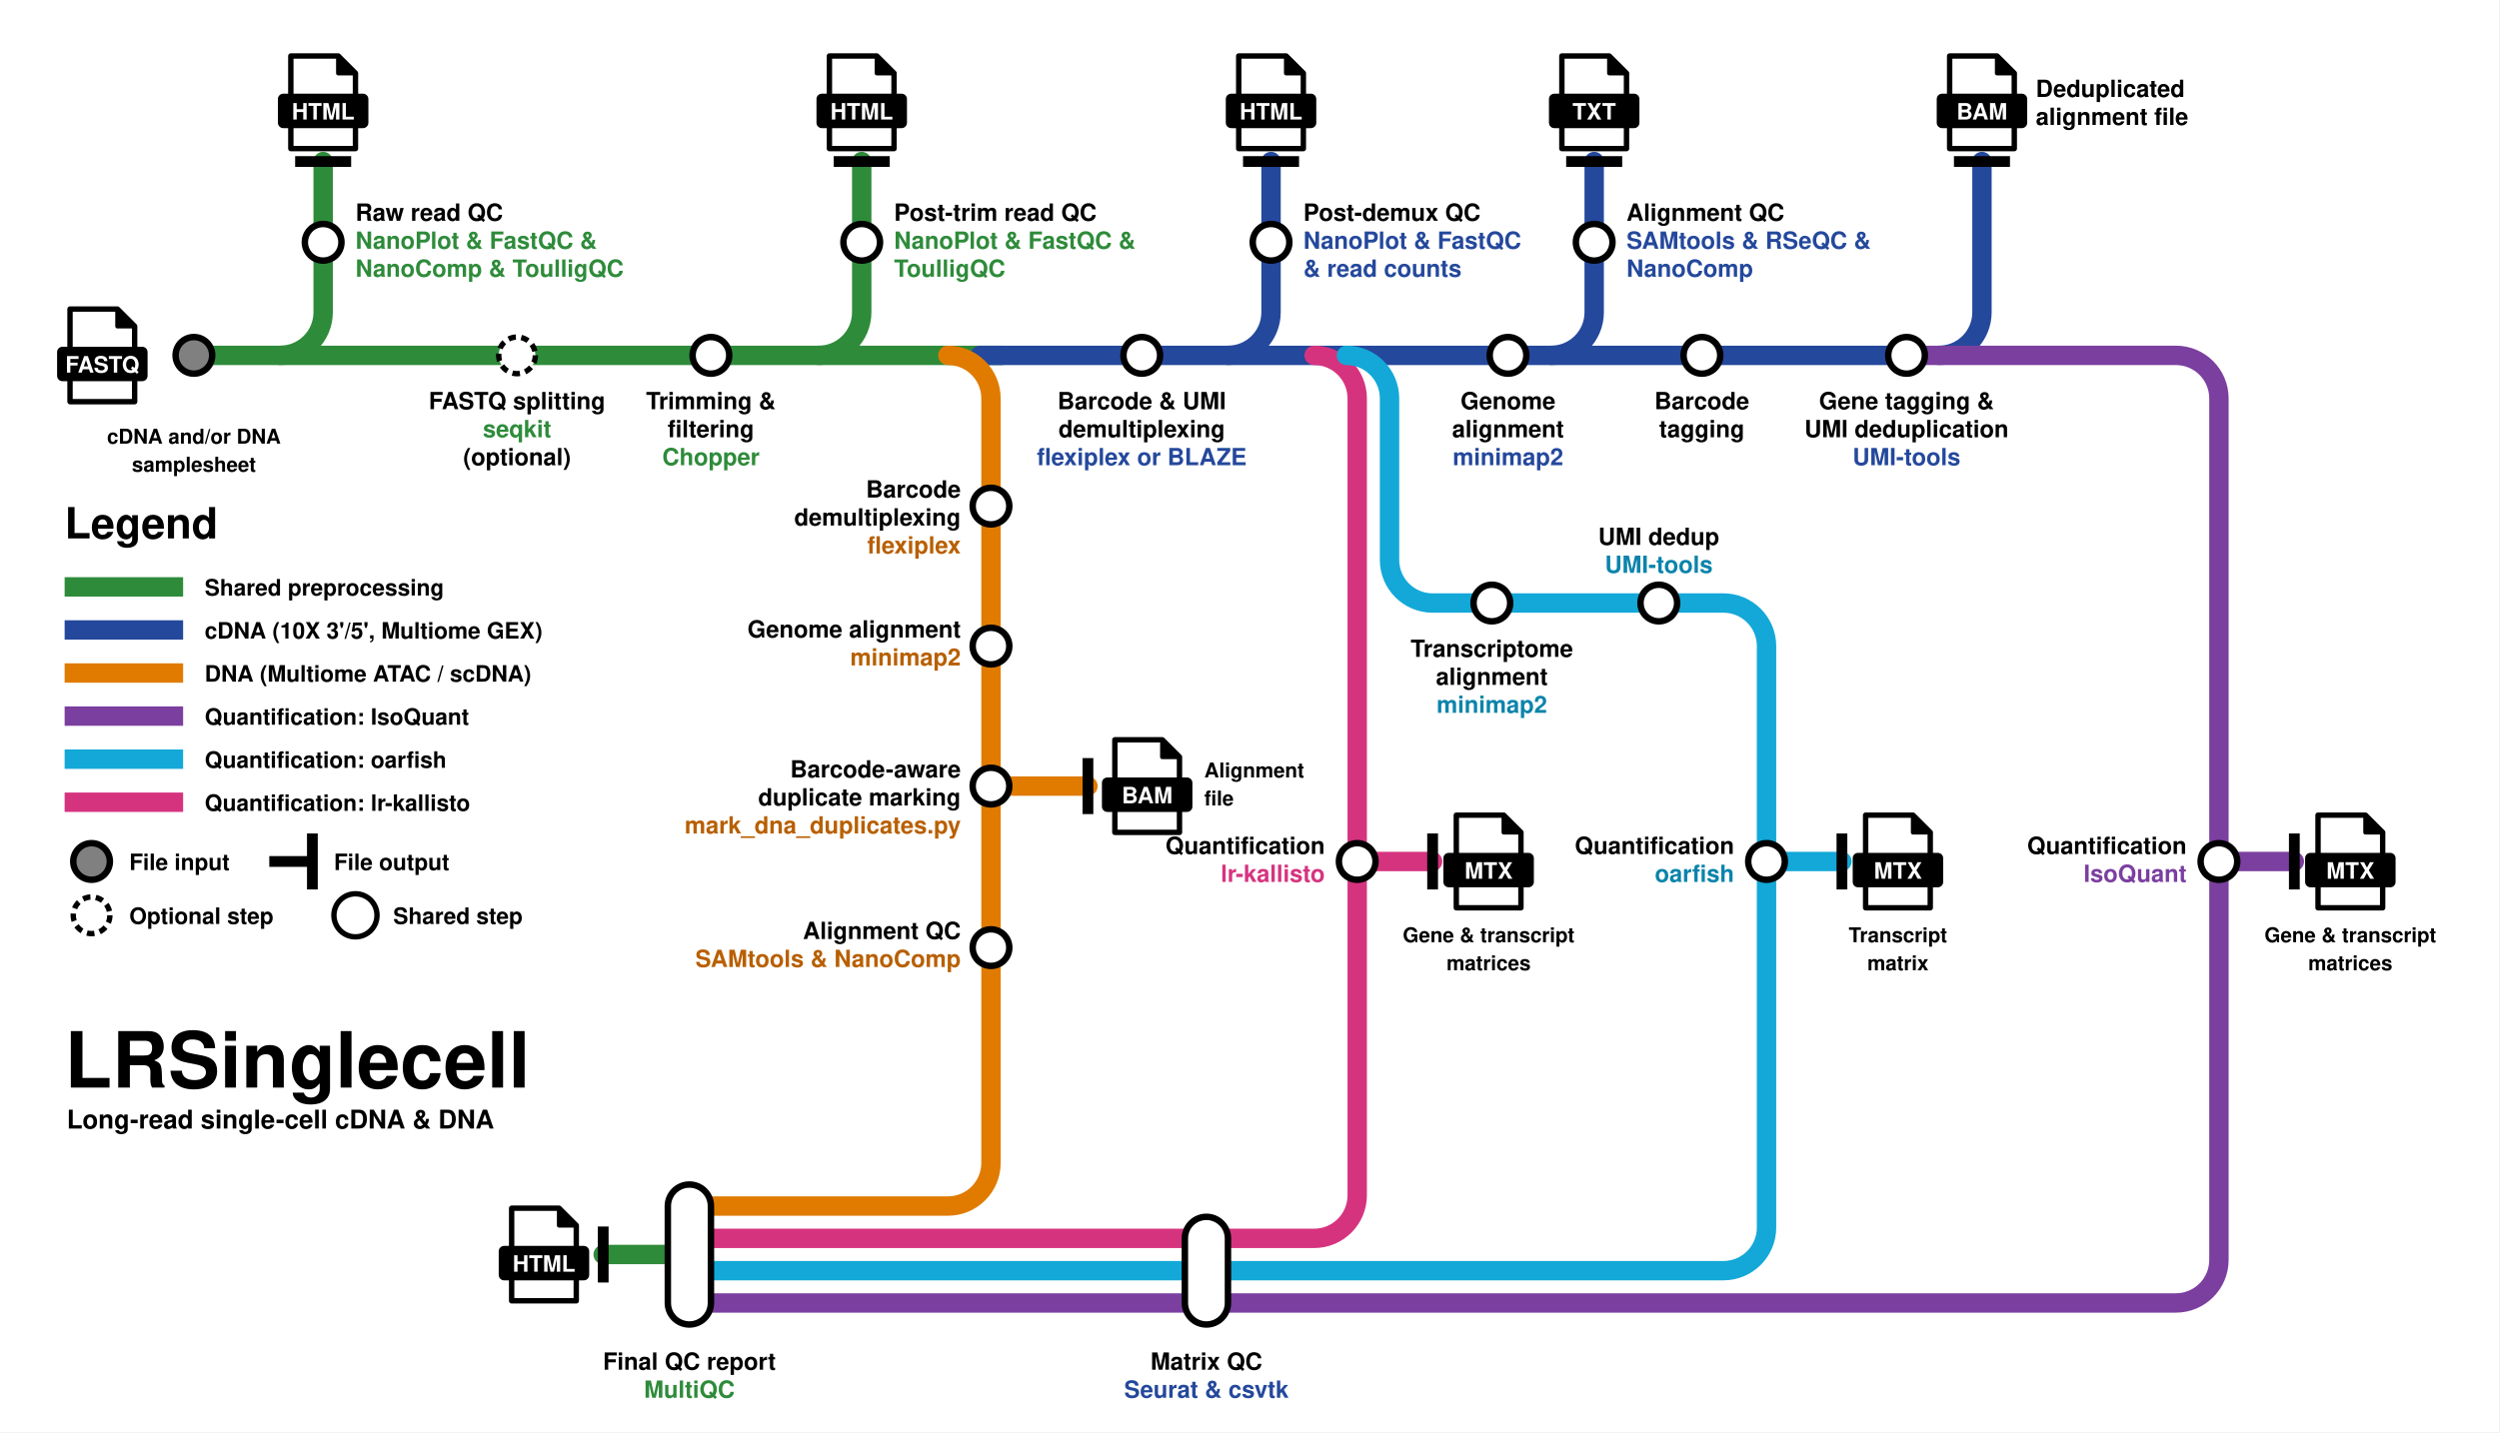
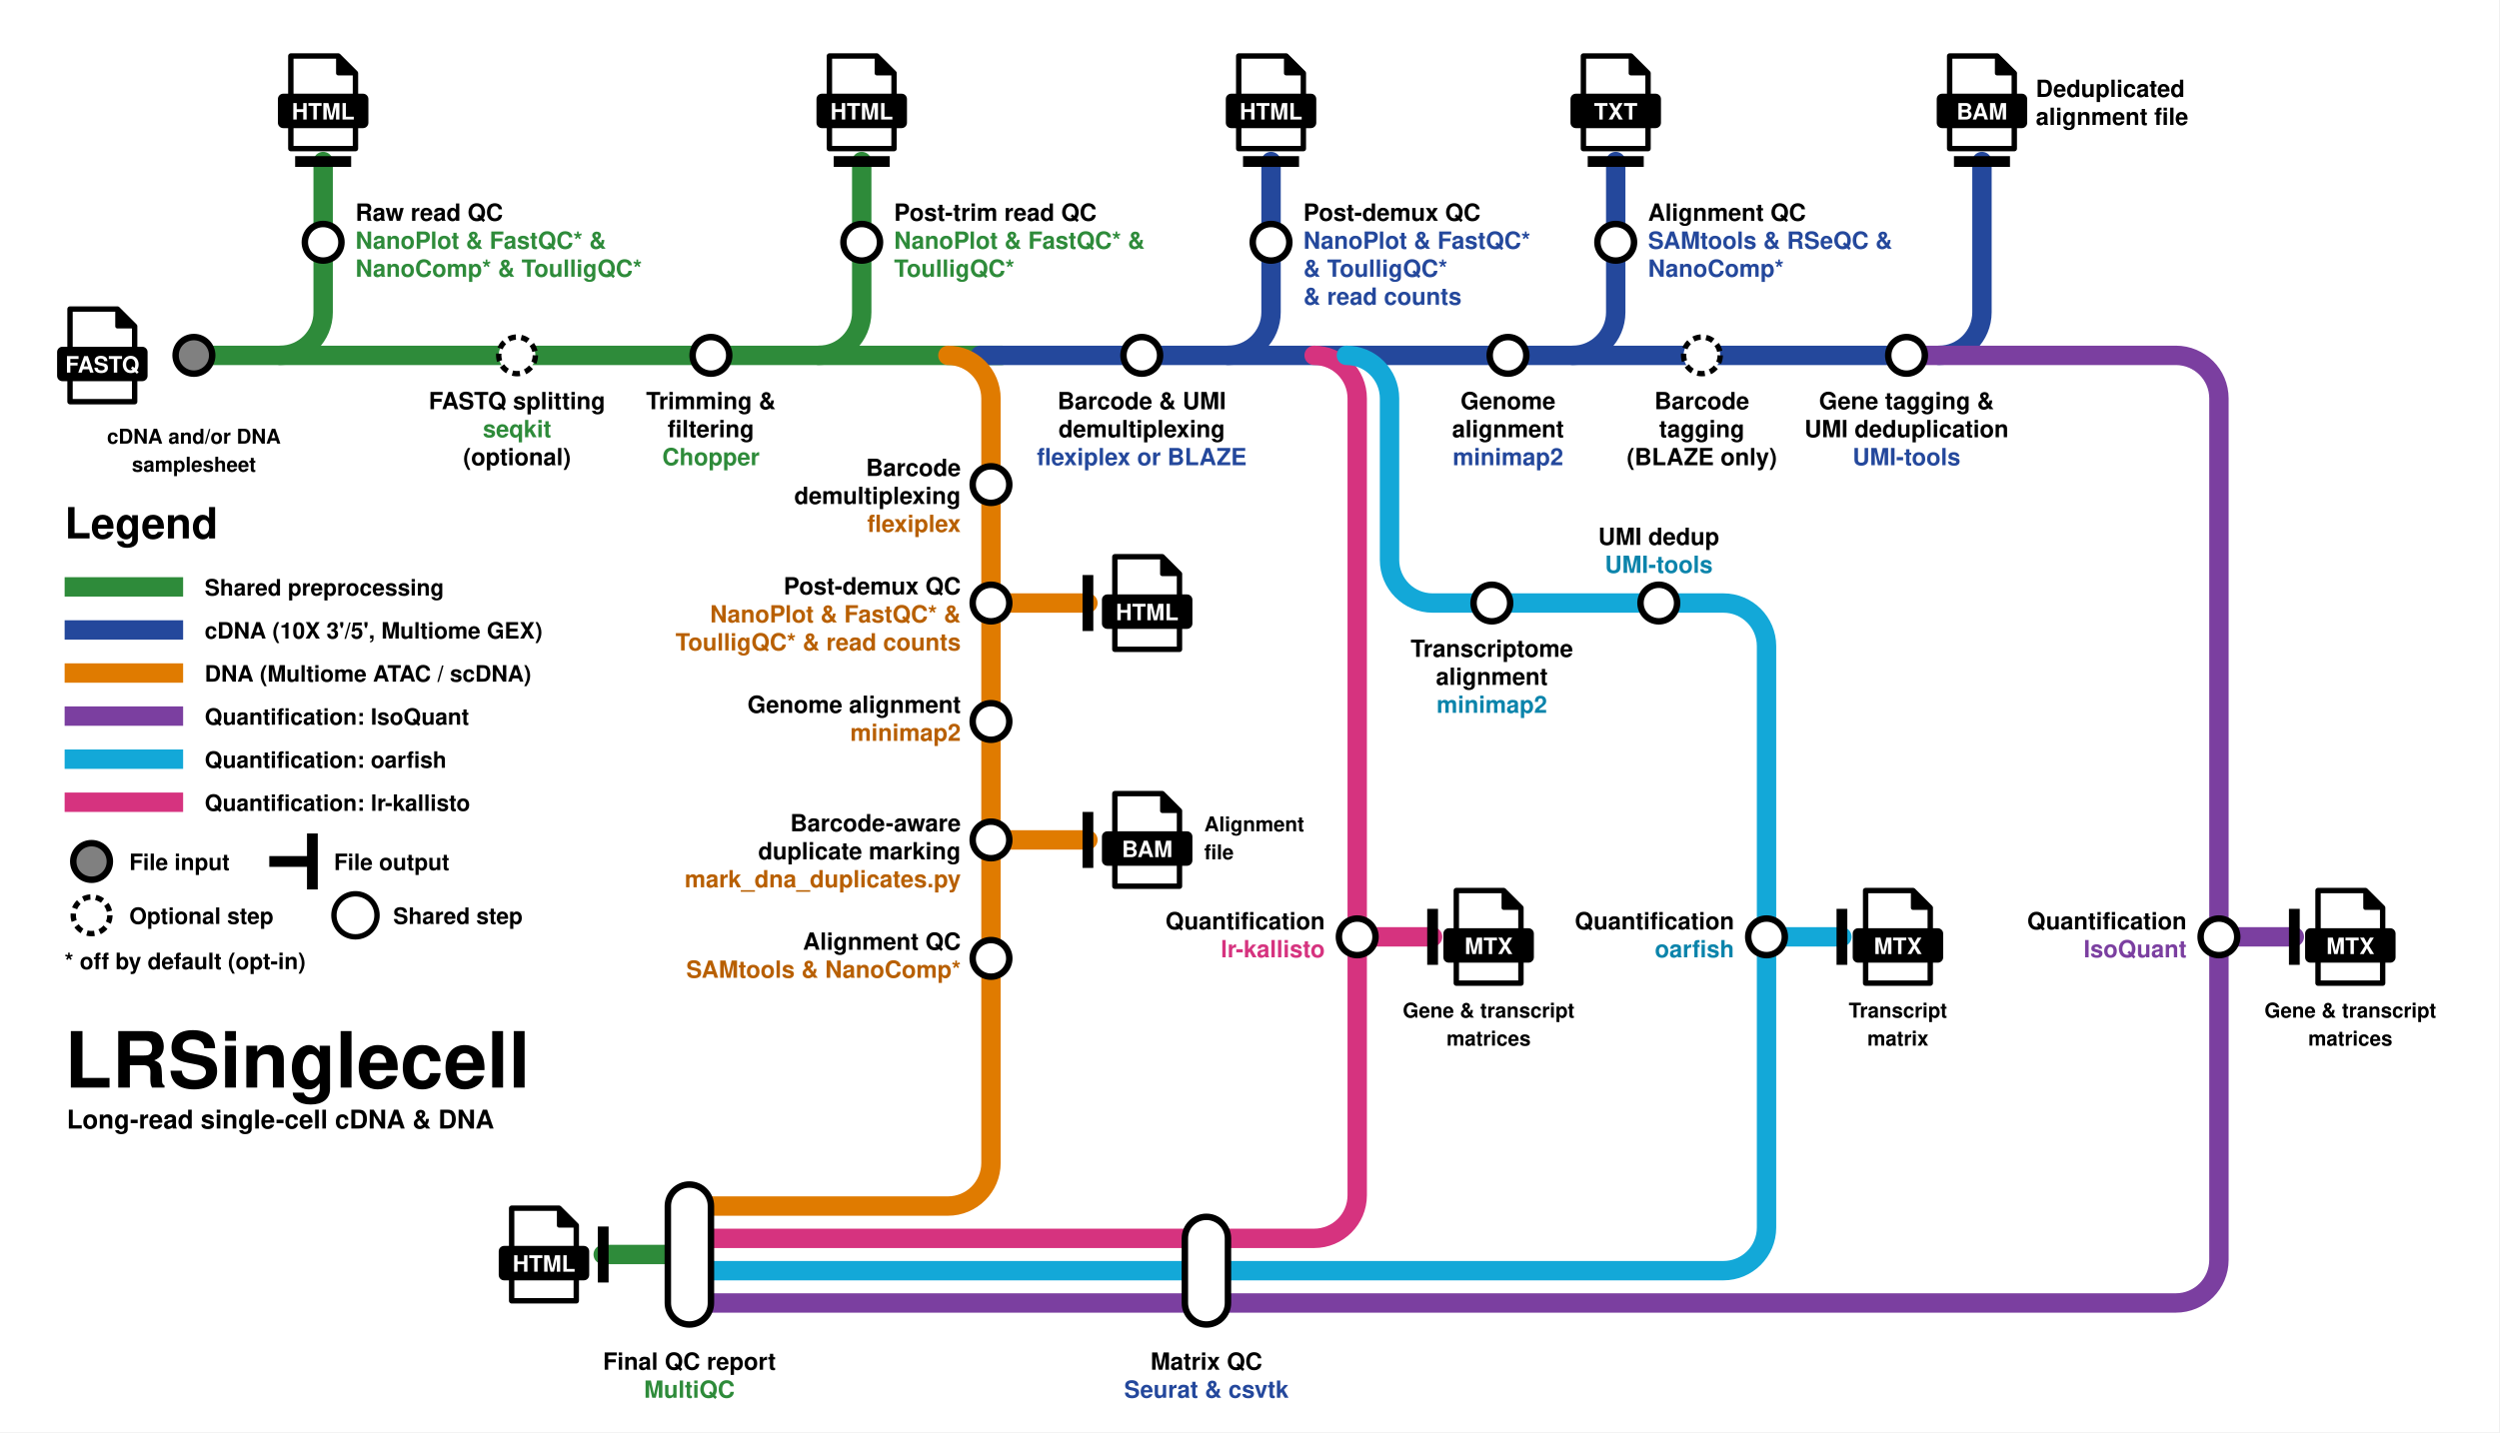
<svg xmlns="http://www.w3.org/2000/svg" width="2320" height="1330" viewBox="0 0 2320 1330">
  <rect width="2320" height="1330" fill="#fff" />
  <path d="M 180 330 L 930 330" fill="none" stroke="#2e8b3a" stroke-width="18" stroke-linecap="round" stroke-linejoin="round" />
  <path d="M 260 330 A 40 40 0 0 0 300 290 L 300 150" fill="none" stroke="#2e8b3a" stroke-width="18" stroke-linecap="round" stroke-linejoin="round" />
  <path d="M 760 330 A 40 40 0 0 0 800 290 L 800 150" fill="none" stroke="#2e8b3a" stroke-width="18" stroke-linecap="round" stroke-linejoin="round" />
  <path d="M 910 330 L 1770 330" fill="none" stroke="#24489c" stroke-width="18" stroke-linecap="round" stroke-linejoin="round" />
  <path d="M 1140 330 A 40 40 0 0 0 1180 290 L 1180 150" fill="none" stroke="#24489c" stroke-width="18" stroke-linecap="round" stroke-linejoin="round" />
-   <path d="M 1440 330 A 40 40 0 0 0 1480 290 L 1480 150" fill="none" stroke="#24489c" stroke-width="18" stroke-linecap="round" stroke-linejoin="round" />
+   <path d="M 1460 330 A 40 40 0 0 0 1500 290 L 1500 150" fill="none" stroke="#24489c" stroke-width="18" stroke-linecap="round" stroke-linejoin="round" />
  <path d="M 1800 330 A 40 40 0 0 0 1840 290 L 1840 150" fill="none" stroke="#24489c" stroke-width="18" stroke-linecap="round" stroke-linejoin="round" />
  <path d="M 880 330 A 40 40 0 0 1 920 370 L 920 1080 A 40 40 0 0 1 880 1120 L 640 1120" fill="none" stroke="#e07b00" stroke-width="18" stroke-linecap="round" stroke-linejoin="round" />
-   <path d="M 920 730 L 1010 730" fill="none" stroke="#e07b00" stroke-width="18" stroke-linecap="round" stroke-linejoin="round" />
+   <path d="M 920 560 L 1010 560" fill="none" stroke="#e07b00" stroke-width="18" stroke-linecap="round" stroke-linejoin="round" />
+   <path d="M 920 780 L 1010 780" fill="none" stroke="#e07b00" stroke-width="18" stroke-linecap="round" stroke-linejoin="round" />
  <path d="M 1220 330 A 40 40 0 0 1 1260 370 L 1260 1110 A 40 40 0 0 1 1220 1150 L 640 1150" fill="none" stroke="#d6337f" stroke-width="18" stroke-linecap="round" stroke-linejoin="round" />
-   <path d="M 1260 800 L 1330 800" fill="none" stroke="#d6337f" stroke-width="18" stroke-linecap="round" stroke-linejoin="round" />
+   <path d="M 1260 870 L 1330 870" fill="none" stroke="#d6337f" stroke-width="18" stroke-linecap="round" stroke-linejoin="round" />
  <path d="M 1250 330 A 40 40 0 0 1 1290 370 L 1290 520 A 40 40 0 0 0 1330 560 L 1600 560 A 40 40 0 0 1 1640 600 L 1640 1140 A 40 40 0 0 1 1600 1180 L 640 1180" fill="none" stroke="#13a8d8" stroke-width="18" stroke-linecap="round" stroke-linejoin="round" />
-   <path d="M 1640 800 L 1710 800" fill="none" stroke="#13a8d8" stroke-width="18" stroke-linecap="round" stroke-linejoin="round" />
+   <path d="M 1640 870 L 1710 870" fill="none" stroke="#13a8d8" stroke-width="18" stroke-linecap="round" stroke-linejoin="round" />
  <path d="M 1770 330 L 2020 330 A 40 40 0 0 1 2060 370 L 2060 1170 A 40 40 0 0 1 2020 1210 L 640 1210" fill="none" stroke="#7b3fa0" stroke-width="18" stroke-linecap="round" stroke-linejoin="round" />
-   <path d="M 2060 800 L 2130 800" fill="none" stroke="#7b3fa0" stroke-width="18" stroke-linecap="round" stroke-linejoin="round" />
+   <path d="M 2060 870 L 2130 870" fill="none" stroke="#7b3fa0" stroke-width="18" stroke-linecap="round" stroke-linejoin="round" />
  <path d="M 640 1165 L 560 1165" fill="none" stroke="#2e8b3a" stroke-width="18" stroke-linecap="round" stroke-linejoin="round" />
  <g transform="translate(95,330)">
    <path d="M -30 -43 L 14 -43 L 30 -27 L 30 43 L -30 43 Z" fill="#fff" stroke="#000" stroke-width="5" stroke-linejoin="round" />
    <path d="M 14 -43 L 14 -27 L 30 -27 Z" fill="#000" stroke="#000" stroke-width="4" stroke-linejoin="round" />
    <rect x="-42" y="-8" width="84" height="32" rx="5" fill="#000" />
    <text x="0" y="16" font-family="Helvetica, Arial, 'DejaVu Sans', sans-serif" font-size="21" font-weight="bold" fill="#fff" text-anchor="middle">FASTQ</text>
  </g>
  <circle cx="180" cy="330" r="17" fill="#808080" stroke="#000" stroke-width="6" />
  <text x="180" y="412" font-family="Helvetica, Arial, 'DejaVu Sans', sans-serif" font-size="19" font-weight="bold" fill="#000" text-anchor="middle">cDNA and/or DNA</text>
  <text x="180" y="438" font-family="Helvetica, Arial, 'DejaVu Sans', sans-serif" font-size="19" font-weight="bold" fill="#000" text-anchor="middle">samplesheet</text>
  <circle cx="300" cy="225" r="17" fill="#fff" stroke="#000" stroke-width="6" />
  <rect x="274" y="145" width="52" height="10" fill="#000" />
  <g transform="translate(300,95)">
    <path d="M -30 -43 L 14 -43 L 30 -27 L 30 43 L -30 43 Z" fill="#fff" stroke="#000" stroke-width="5" stroke-linejoin="round" />
    <path d="M 14 -43 L 14 -27 L 30 -27 Z" fill="#000" stroke="#000" stroke-width="4" stroke-linejoin="round" />
    <rect x="-42" y="-8" width="84" height="32" rx="5" fill="#000" />
    <text x="0" y="16" font-family="Helvetica, Arial, 'DejaVu Sans', sans-serif" font-size="21" font-weight="bold" fill="#fff" text-anchor="middle">HTML</text>
  </g>
  <text x="330" y="205" font-family="Helvetica, Arial, 'DejaVu Sans', sans-serif" font-size="22" font-weight="bold" fill="#000" text-anchor="start">Raw read QC</text>
-   <text x="330" y="231" font-family="Helvetica, Arial, 'DejaVu Sans', sans-serif" font-size="22" font-weight="bold" fill="#2e8b3a" text-anchor="start">NanoPlot &amp; FastQC &amp;</text>
-   <text x="330" y="257" font-family="Helvetica, Arial, 'DejaVu Sans', sans-serif" font-size="22" font-weight="bold" fill="#2e8b3a" text-anchor="start">NanoComp &amp; ToulligQC</text>
+   <text x="330" y="231" font-family="Helvetica, Arial, 'DejaVu Sans', sans-serif" font-size="22" font-weight="bold" fill="#2e8b3a" text-anchor="start">NanoPlot &amp; FastQC* &amp;</text>
+   <text x="330" y="257" font-family="Helvetica, Arial, 'DejaVu Sans', sans-serif" font-size="22" font-weight="bold" fill="#2e8b3a" text-anchor="start">NanoComp* &amp; ToulligQC*</text>
  <circle cx="480" cy="330" r="17" fill="#fff" stroke="#000" stroke-width="5" stroke-dasharray="7 5" />
  <text x="480" y="380" font-family="Helvetica, Arial, 'DejaVu Sans', sans-serif" font-size="22" font-weight="bold" fill="#000" text-anchor="middle">FASTQ splitting</text>
  <text x="480" y="406" font-family="Helvetica, Arial, 'DejaVu Sans', sans-serif" font-size="22" font-weight="bold" fill="#2e8b3a" text-anchor="middle">seqkit</text>
  <text x="480" y="432" font-family="Helvetica, Arial, 'DejaVu Sans', sans-serif" font-size="22" font-weight="bold" fill="#000" text-anchor="middle">(optional)</text>
  <circle cx="660" cy="330" r="17" fill="#fff" stroke="#000" stroke-width="6" />
  <text x="660" y="380" font-family="Helvetica, Arial, 'DejaVu Sans', sans-serif" font-size="22" font-weight="bold" fill="#000" text-anchor="middle">Trimming &amp;</text>
  <text x="660" y="406" font-family="Helvetica, Arial, 'DejaVu Sans', sans-serif" font-size="22" font-weight="bold" fill="#000" text-anchor="middle">filtering</text>
  <text x="660" y="432" font-family="Helvetica, Arial, 'DejaVu Sans', sans-serif" font-size="22" font-weight="bold" fill="#2e8b3a" text-anchor="middle">Chopper</text>
  <circle cx="800" cy="225" r="17" fill="#fff" stroke="#000" stroke-width="6" />
  <rect x="774" y="145" width="52" height="10" fill="#000" />
  <g transform="translate(800,95)">
    <path d="M -30 -43 L 14 -43 L 30 -27 L 30 43 L -30 43 Z" fill="#fff" stroke="#000" stroke-width="5" stroke-linejoin="round" />
    <path d="M 14 -43 L 14 -27 L 30 -27 Z" fill="#000" stroke="#000" stroke-width="4" stroke-linejoin="round" />
    <rect x="-42" y="-8" width="84" height="32" rx="5" fill="#000" />
    <text x="0" y="16" font-family="Helvetica, Arial, 'DejaVu Sans', sans-serif" font-size="21" font-weight="bold" fill="#fff" text-anchor="middle">HTML</text>
  </g>
  <text x="830" y="205" font-family="Helvetica, Arial, 'DejaVu Sans', sans-serif" font-size="22" font-weight="bold" fill="#000" text-anchor="start">Post-trim read QC</text>
-   <text x="830" y="231" font-family="Helvetica, Arial, 'DejaVu Sans', sans-serif" font-size="22" font-weight="bold" fill="#2e8b3a" text-anchor="start">NanoPlot &amp; FastQC &amp;</text>
-   <text x="830" y="257" font-family="Helvetica, Arial, 'DejaVu Sans', sans-serif" font-size="22" font-weight="bold" fill="#2e8b3a" text-anchor="start">ToulligQC</text>
+   <text x="830" y="231" font-family="Helvetica, Arial, 'DejaVu Sans', sans-serif" font-size="22" font-weight="bold" fill="#2e8b3a" text-anchor="start">NanoPlot &amp; FastQC* &amp;</text>
+   <text x="830" y="257" font-family="Helvetica, Arial, 'DejaVu Sans', sans-serif" font-size="22" font-weight="bold" fill="#2e8b3a" text-anchor="start">ToulligQC*</text>
  <circle cx="1060" cy="330" r="17" fill="#fff" stroke="#000" stroke-width="6" />
  <text x="1060" y="380" font-family="Helvetica, Arial, 'DejaVu Sans', sans-serif" font-size="22" font-weight="bold" fill="#000" text-anchor="middle">Barcode &amp; UMI</text>
  <text x="1060" y="406" font-family="Helvetica, Arial, 'DejaVu Sans', sans-serif" font-size="22" font-weight="bold" fill="#000" text-anchor="middle">demultiplexing</text>
  <text x="1060" y="432" font-family="Helvetica, Arial, 'DejaVu Sans', sans-serif" font-size="22" font-weight="bold" fill="#24489c" text-anchor="middle">flexiplex or BLAZE</text>
  <circle cx="1180" cy="225" r="17" fill="#fff" stroke="#000" stroke-width="6" />
  <rect x="1154" y="145" width="52" height="10" fill="#000" />
  <g transform="translate(1180,95)">
    <path d="M -30 -43 L 14 -43 L 30 -27 L 30 43 L -30 43 Z" fill="#fff" stroke="#000" stroke-width="5" stroke-linejoin="round" />
    <path d="M 14 -43 L 14 -27 L 30 -27 Z" fill="#000" stroke="#000" stroke-width="4" stroke-linejoin="round" />
    <rect x="-42" y="-8" width="84" height="32" rx="5" fill="#000" />
    <text x="0" y="16" font-family="Helvetica, Arial, 'DejaVu Sans', sans-serif" font-size="21" font-weight="bold" fill="#fff" text-anchor="middle">HTML</text>
  </g>
  <text x="1210" y="205" font-family="Helvetica, Arial, 'DejaVu Sans', sans-serif" font-size="22" font-weight="bold" fill="#000" text-anchor="start">Post-demux QC</text>
-   <text x="1210" y="231" font-family="Helvetica, Arial, 'DejaVu Sans', sans-serif" font-size="22" font-weight="bold" fill="#24489c" text-anchor="start">NanoPlot &amp; FastQC</text>
-   <text x="1210" y="257" font-family="Helvetica, Arial, 'DejaVu Sans', sans-serif" font-size="22" font-weight="bold" fill="#24489c" text-anchor="start">&amp; read counts</text>
+   <text x="1210" y="231" font-family="Helvetica, Arial, 'DejaVu Sans', sans-serif" font-size="22" font-weight="bold" fill="#24489c" text-anchor="start">NanoPlot &amp; FastQC*</text>
+   <text x="1210" y="257" font-family="Helvetica, Arial, 'DejaVu Sans', sans-serif" font-size="22" font-weight="bold" fill="#24489c" text-anchor="start">&amp; ToulligQC*</text>
+   <text x="1210" y="283" font-family="Helvetica, Arial, 'DejaVu Sans', sans-serif" font-size="22" font-weight="bold" fill="#24489c" text-anchor="start">&amp; read counts</text>
  <circle cx="1400" cy="330" r="17" fill="#fff" stroke="#000" stroke-width="6" />
  <text x="1400" y="380" font-family="Helvetica, Arial, 'DejaVu Sans', sans-serif" font-size="22" font-weight="bold" fill="#000" text-anchor="middle">Genome</text>
  <text x="1400" y="406" font-family="Helvetica, Arial, 'DejaVu Sans', sans-serif" font-size="22" font-weight="bold" fill="#000" text-anchor="middle">alignment</text>
  <text x="1400" y="432" font-family="Helvetica, Arial, 'DejaVu Sans', sans-serif" font-size="22" font-weight="bold" fill="#24489c" text-anchor="middle">minimap2</text>
-   <circle cx="1480" cy="225" r="17" fill="#fff" stroke="#000" stroke-width="6" />
-   <rect x="1454" y="145" width="52" height="10" fill="#000" />
-   <g transform="translate(1480,95)">
+   <circle cx="1500" cy="225" r="17" fill="#fff" stroke="#000" stroke-width="6" />
+   <rect x="1474" y="145" width="52" height="10" fill="#000" />
+   <g transform="translate(1500,95)">
    <path d="M -30 -43 L 14 -43 L 30 -27 L 30 43 L -30 43 Z" fill="#fff" stroke="#000" stroke-width="5" stroke-linejoin="round" />
    <path d="M 14 -43 L 14 -27 L 30 -27 Z" fill="#000" stroke="#000" stroke-width="4" stroke-linejoin="round" />
    <rect x="-42" y="-8" width="84" height="32" rx="5" fill="#000" />
    <text x="0" y="16" font-family="Helvetica, Arial, 'DejaVu Sans', sans-serif" font-size="21" font-weight="bold" fill="#fff" text-anchor="middle">TXT</text>
  </g>
-   <text x="1510" y="205" font-family="Helvetica, Arial, 'DejaVu Sans', sans-serif" font-size="22" font-weight="bold" fill="#000" text-anchor="start">Alignment QC</text>
-   <text x="1510" y="231" font-family="Helvetica, Arial, 'DejaVu Sans', sans-serif" font-size="22" font-weight="bold" fill="#24489c" text-anchor="start">SAMtools &amp; RSeQC &amp;</text>
-   <text x="1510" y="257" font-family="Helvetica, Arial, 'DejaVu Sans', sans-serif" font-size="22" font-weight="bold" fill="#24489c" text-anchor="start">NanoComp</text>
-   <circle cx="1580" cy="330" r="17" fill="#fff" stroke="#000" stroke-width="6" />
+   <text x="1530" y="205" font-family="Helvetica, Arial, 'DejaVu Sans', sans-serif" font-size="22" font-weight="bold" fill="#000" text-anchor="start">Alignment QC</text>
+   <text x="1530" y="231" font-family="Helvetica, Arial, 'DejaVu Sans', sans-serif" font-size="22" font-weight="bold" fill="#24489c" text-anchor="start">SAMtools &amp; RSeQC &amp;</text>
+   <text x="1530" y="257" font-family="Helvetica, Arial, 'DejaVu Sans', sans-serif" font-size="22" font-weight="bold" fill="#24489c" text-anchor="start">NanoComp*</text>
+   <circle cx="1580" cy="330" r="17" fill="#fff" stroke="#000" stroke-width="5" stroke-dasharray="7 5" />
  <text x="1580" y="380" font-family="Helvetica, Arial, 'DejaVu Sans', sans-serif" font-size="22" font-weight="bold" fill="#000" text-anchor="middle">Barcode</text>
  <text x="1580" y="406" font-family="Helvetica, Arial, 'DejaVu Sans', sans-serif" font-size="22" font-weight="bold" fill="#000" text-anchor="middle">tagging</text>
+   <text x="1580" y="432" font-family="Helvetica, Arial, 'DejaVu Sans', sans-serif" font-size="22" font-weight="bold" fill="#000" text-anchor="middle">(BLAZE only)</text>
  <circle cx="1770" cy="330" r="17" fill="#fff" stroke="#000" stroke-width="6" />
  <text x="1770" y="380" font-family="Helvetica, Arial, 'DejaVu Sans', sans-serif" font-size="22" font-weight="bold" fill="#000" text-anchor="middle">Gene tagging &amp;</text>
  <text x="1770" y="406" font-family="Helvetica, Arial, 'DejaVu Sans', sans-serif" font-size="22" font-weight="bold" fill="#000" text-anchor="middle">UMI deduplication</text>
  <text x="1770" y="432" font-family="Helvetica, Arial, 'DejaVu Sans', sans-serif" font-size="22" font-weight="bold" fill="#24489c" text-anchor="middle">UMI-tools</text>
  <rect x="1814" y="145" width="52" height="10" fill="#000" />
  <g transform="translate(1840,95)">
    <path d="M -30 -43 L 14 -43 L 30 -27 L 30 43 L -30 43 Z" fill="#fff" stroke="#000" stroke-width="5" stroke-linejoin="round" />
    <path d="M 14 -43 L 14 -27 L 30 -27 Z" fill="#000" stroke="#000" stroke-width="4" stroke-linejoin="round" />
    <rect x="-42" y="-8" width="84" height="32" rx="5" fill="#000" />
    <text x="0" y="16" font-family="Helvetica, Arial, 'DejaVu Sans', sans-serif" font-size="21" font-weight="bold" fill="#fff" text-anchor="middle">BAM</text>
  </g>
  <text x="1890" y="90" font-family="Helvetica, Arial, 'DejaVu Sans', sans-serif" font-size="22" font-weight="bold" fill="#000" text-anchor="start">Deduplicated</text>
  <text x="1890" y="116" font-family="Helvetica, Arial, 'DejaVu Sans', sans-serif" font-size="22" font-weight="bold" fill="#000" text-anchor="start">alignment file</text>
  <circle cx="1385" cy="560" r="17" fill="#fff" stroke="#000" stroke-width="6" />
  <text x="1385" y="610" font-family="Helvetica, Arial, 'DejaVu Sans', sans-serif" font-size="22" font-weight="bold" fill="#000" text-anchor="middle">Transcriptome</text>
  <text x="1385" y="636" font-family="Helvetica, Arial, 'DejaVu Sans', sans-serif" font-size="22" font-weight="bold" fill="#000" text-anchor="middle">alignment</text>
  <text x="1385" y="662" font-family="Helvetica, Arial, 'DejaVu Sans', sans-serif" font-size="22" font-weight="bold" fill="#0b84ab" text-anchor="middle">minimap2</text>
  <circle cx="1540" cy="560" r="17" fill="#fff" stroke="#000" stroke-width="6" />
  <text x="1540" y="506" font-family="Helvetica, Arial, 'DejaVu Sans', sans-serif" font-size="22" font-weight="bold" fill="#000" text-anchor="middle">UMI dedup</text>
  <text x="1540" y="532" font-family="Helvetica, Arial, 'DejaVu Sans', sans-serif" font-size="22" font-weight="bold" fill="#0b84ab" text-anchor="middle">UMI-tools</text>
-   <circle cx="1260" cy="800" r="17" fill="#fff" stroke="#000" stroke-width="6" />
-   <text x="1230" y="793" font-family="Helvetica, Arial, 'DejaVu Sans', sans-serif" font-size="22" font-weight="bold" fill="#000" text-anchor="end">Quantification</text>
-   <text x="1230" y="819" font-family="Helvetica, Arial, 'DejaVu Sans', sans-serif" font-size="22" font-weight="bold" fill="#d6337f" text-anchor="end">lr-kallisto</text>
-   <rect x="1325" y="774" width="10" height="52" fill="#000" />
-   <g transform="translate(1382,800)">
+   <circle cx="1260" cy="870" r="17" fill="#fff" stroke="#000" stroke-width="6" />
+   <text x="1230" y="863" font-family="Helvetica, Arial, 'DejaVu Sans', sans-serif" font-size="22" font-weight="bold" fill="#000" text-anchor="end">Quantification</text>
+   <text x="1230" y="889" font-family="Helvetica, Arial, 'DejaVu Sans', sans-serif" font-size="22" font-weight="bold" fill="#d6337f" text-anchor="end">lr-kallisto</text>
+   <rect x="1325" y="844" width="10" height="52" fill="#000" />
+   <g transform="translate(1382,870)">
    <path d="M -30 -43 L 14 -43 L 30 -27 L 30 43 L -30 43 Z" fill="#fff" stroke="#000" stroke-width="5" stroke-linejoin="round" />
    <path d="M 14 -43 L 14 -27 L 30 -27 Z" fill="#000" stroke="#000" stroke-width="4" stroke-linejoin="round" />
    <rect x="-42" y="-8" width="84" height="32" rx="5" fill="#000" />
    <text x="0" y="16" font-family="Helvetica, Arial, 'DejaVu Sans', sans-serif" font-size="21" font-weight="bold" fill="#fff" text-anchor="middle">MTX</text>
  </g>
-   <text x="1382" y="875" font-family="Helvetica, Arial, 'DejaVu Sans', sans-serif" font-size="19" font-weight="bold" fill="#000" text-anchor="middle">Gene &amp; transcript</text>
-   <text x="1382" y="901" font-family="Helvetica, Arial, 'DejaVu Sans', sans-serif" font-size="19" font-weight="bold" fill="#000" text-anchor="middle">matrices</text>
-   <circle cx="1640" cy="800" r="17" fill="#fff" stroke="#000" stroke-width="6" />
-   <text x="1610" y="793" font-family="Helvetica, Arial, 'DejaVu Sans', sans-serif" font-size="22" font-weight="bold" fill="#000" text-anchor="end">Quantification</text>
-   <text x="1610" y="819" font-family="Helvetica, Arial, 'DejaVu Sans', sans-serif" font-size="22" font-weight="bold" fill="#0b84ab" text-anchor="end">oarfish</text>
-   <rect x="1705" y="774" width="10" height="52" fill="#000" />
-   <g transform="translate(1762,800)">
+   <text x="1382" y="945" font-family="Helvetica, Arial, 'DejaVu Sans', sans-serif" font-size="19" font-weight="bold" fill="#000" text-anchor="middle">Gene &amp; transcript</text>
+   <text x="1382" y="971" font-family="Helvetica, Arial, 'DejaVu Sans', sans-serif" font-size="19" font-weight="bold" fill="#000" text-anchor="middle">matrices</text>
+   <circle cx="1640" cy="870" r="17" fill="#fff" stroke="#000" stroke-width="6" />
+   <text x="1610" y="863" font-family="Helvetica, Arial, 'DejaVu Sans', sans-serif" font-size="22" font-weight="bold" fill="#000" text-anchor="end">Quantification</text>
+   <text x="1610" y="889" font-family="Helvetica, Arial, 'DejaVu Sans', sans-serif" font-size="22" font-weight="bold" fill="#0b84ab" text-anchor="end">oarfish</text>
+   <rect x="1705" y="844" width="10" height="52" fill="#000" />
+   <g transform="translate(1762,870)">
    <path d="M -30 -43 L 14 -43 L 30 -27 L 30 43 L -30 43 Z" fill="#fff" stroke="#000" stroke-width="5" stroke-linejoin="round" />
    <path d="M 14 -43 L 14 -27 L 30 -27 Z" fill="#000" stroke="#000" stroke-width="4" stroke-linejoin="round" />
    <rect x="-42" y="-8" width="84" height="32" rx="5" fill="#000" />
    <text x="0" y="16" font-family="Helvetica, Arial, 'DejaVu Sans', sans-serif" font-size="21" font-weight="bold" fill="#fff" text-anchor="middle">MTX</text>
  </g>
-   <text x="1762" y="875" font-family="Helvetica, Arial, 'DejaVu Sans', sans-serif" font-size="19" font-weight="bold" fill="#000" text-anchor="middle">Transcript</text>
-   <text x="1762" y="901" font-family="Helvetica, Arial, 'DejaVu Sans', sans-serif" font-size="19" font-weight="bold" fill="#000" text-anchor="middle">matrix</text>
-   <circle cx="2060" cy="800" r="17" fill="#fff" stroke="#000" stroke-width="6" />
-   <text x="2030" y="793" font-family="Helvetica, Arial, 'DejaVu Sans', sans-serif" font-size="22" font-weight="bold" fill="#000" text-anchor="end">Quantification</text>
-   <text x="2030" y="819" font-family="Helvetica, Arial, 'DejaVu Sans', sans-serif" font-size="22" font-weight="bold" fill="#7b3fa0" text-anchor="end">IsoQuant</text>
-   <rect x="2125" y="774" width="10" height="52" fill="#000" />
-   <g transform="translate(2182,800)">
+   <text x="1762" y="945" font-family="Helvetica, Arial, 'DejaVu Sans', sans-serif" font-size="19" font-weight="bold" fill="#000" text-anchor="middle">Transcript</text>
+   <text x="1762" y="971" font-family="Helvetica, Arial, 'DejaVu Sans', sans-serif" font-size="19" font-weight="bold" fill="#000" text-anchor="middle">matrix</text>
+   <circle cx="2060" cy="870" r="17" fill="#fff" stroke="#000" stroke-width="6" />
+   <text x="2030" y="863" font-family="Helvetica, Arial, 'DejaVu Sans', sans-serif" font-size="22" font-weight="bold" fill="#000" text-anchor="end">Quantification</text>
+   <text x="2030" y="889" font-family="Helvetica, Arial, 'DejaVu Sans', sans-serif" font-size="22" font-weight="bold" fill="#7b3fa0" text-anchor="end">IsoQuant</text>
+   <rect x="2125" y="844" width="10" height="52" fill="#000" />
+   <g transform="translate(2182,870)">
    <path d="M -30 -43 L 14 -43 L 30 -27 L 30 43 L -30 43 Z" fill="#fff" stroke="#000" stroke-width="5" stroke-linejoin="round" />
    <path d="M 14 -43 L 14 -27 L 30 -27 Z" fill="#000" stroke="#000" stroke-width="4" stroke-linejoin="round" />
    <rect x="-42" y="-8" width="84" height="32" rx="5" fill="#000" />
    <text x="0" y="16" font-family="Helvetica, Arial, 'DejaVu Sans', sans-serif" font-size="21" font-weight="bold" fill="#fff" text-anchor="middle">MTX</text>
  </g>
-   <text x="2182" y="875" font-family="Helvetica, Arial, 'DejaVu Sans', sans-serif" font-size="19" font-weight="bold" fill="#000" text-anchor="middle">Gene &amp; transcript</text>
-   <text x="2182" y="901" font-family="Helvetica, Arial, 'DejaVu Sans', sans-serif" font-size="19" font-weight="bold" fill="#000" text-anchor="middle">matrices</text>
-   <circle cx="920" cy="470" r="17" fill="#fff" stroke="#000" stroke-width="6" />
-   <text x="892" y="462" font-family="Helvetica, Arial, 'DejaVu Sans', sans-serif" font-size="22" font-weight="bold" fill="#000" text-anchor="end">Barcode</text>
-   <text x="892" y="488" font-family="Helvetica, Arial, 'DejaVu Sans', sans-serif" font-size="22" font-weight="bold" fill="#000" text-anchor="end">demultiplexing</text>
-   <text x="892" y="514" font-family="Helvetica, Arial, 'DejaVu Sans', sans-serif" font-size="22" font-weight="bold" fill="#b85f00" text-anchor="end">flexiplex</text>
-   <circle cx="920" cy="600" r="17" fill="#fff" stroke="#000" stroke-width="6" />
-   <text x="892" y="592" font-family="Helvetica, Arial, 'DejaVu Sans', sans-serif" font-size="22" font-weight="bold" fill="#000" text-anchor="end">Genome alignment</text>
-   <text x="892" y="618" font-family="Helvetica, Arial, 'DejaVu Sans', sans-serif" font-size="22" font-weight="bold" fill="#b85f00" text-anchor="end">minimap2</text>
-   <circle cx="920" cy="730" r="17" fill="#fff" stroke="#000" stroke-width="6" />
-   <text x="892" y="722" font-family="Helvetica, Arial, 'DejaVu Sans', sans-serif" font-size="22" font-weight="bold" fill="#000" text-anchor="end">Barcode-aware</text>
-   <text x="892" y="748" font-family="Helvetica, Arial, 'DejaVu Sans', sans-serif" font-size="22" font-weight="bold" fill="#000" text-anchor="end">duplicate marking</text>
-   <text x="892" y="774" font-family="Helvetica, Arial, 'DejaVu Sans', sans-serif" font-size="22" font-weight="bold" fill="#b85f00" text-anchor="end">mark_dna_duplicates.py</text>
-   <rect x="1005" y="704" width="10" height="52" fill="#000" />
-   <g transform="translate(1065,730)">
+   <text x="2182" y="945" font-family="Helvetica, Arial, 'DejaVu Sans', sans-serif" font-size="19" font-weight="bold" fill="#000" text-anchor="middle">Gene &amp; transcript</text>
+   <text x="2182" y="971" font-family="Helvetica, Arial, 'DejaVu Sans', sans-serif" font-size="19" font-weight="bold" fill="#000" text-anchor="middle">matrices</text>
+   <circle cx="920" cy="450" r="17" fill="#fff" stroke="#000" stroke-width="6" />
+   <text x="892" y="442" font-family="Helvetica, Arial, 'DejaVu Sans', sans-serif" font-size="22" font-weight="bold" fill="#000" text-anchor="end">Barcode</text>
+   <text x="892" y="468" font-family="Helvetica, Arial, 'DejaVu Sans', sans-serif" font-size="22" font-weight="bold" fill="#000" text-anchor="end">demultiplexing</text>
+   <text x="892" y="494" font-family="Helvetica, Arial, 'DejaVu Sans', sans-serif" font-size="22" font-weight="bold" fill="#b85f00" text-anchor="end">flexiplex</text>
+   <circle cx="920" cy="560" r="17" fill="#fff" stroke="#000" stroke-width="6" />
+   <text x="892" y="552" font-family="Helvetica, Arial, 'DejaVu Sans', sans-serif" font-size="22" font-weight="bold" fill="#000" text-anchor="end">Post-demux QC</text>
+   <text x="892" y="578" font-family="Helvetica, Arial, 'DejaVu Sans', sans-serif" font-size="22" font-weight="bold" fill="#b85f00" text-anchor="end">NanoPlot &amp; FastQC* &amp;</text>
+   <text x="892" y="604" font-family="Helvetica, Arial, 'DejaVu Sans', sans-serif" font-size="22" font-weight="bold" fill="#b85f00" text-anchor="end">ToulligQC* &amp; read counts</text>
+   <rect x="1005" y="534" width="10" height="52" fill="#000" />
+   <g transform="translate(1065,560)">
+     <path d="M -30 -43 L 14 -43 L 30 -27 L 30 43 L -30 43 Z" fill="#fff" stroke="#000" stroke-width="5" stroke-linejoin="round" />
+     <path d="M 14 -43 L 14 -27 L 30 -27 Z" fill="#000" stroke="#000" stroke-width="4" stroke-linejoin="round" />
+     <rect x="-42" y="-8" width="84" height="32" rx="5" fill="#000" />
+     <text x="0" y="16" font-family="Helvetica, Arial, 'DejaVu Sans', sans-serif" font-size="21" font-weight="bold" fill="#fff" text-anchor="middle">HTML</text>
+   </g>
+   <circle cx="920" cy="670" r="17" fill="#fff" stroke="#000" stroke-width="6" />
+   <text x="892" y="662" font-family="Helvetica, Arial, 'DejaVu Sans', sans-serif" font-size="22" font-weight="bold" fill="#000" text-anchor="end">Genome alignment</text>
+   <text x="892" y="688" font-family="Helvetica, Arial, 'DejaVu Sans', sans-serif" font-size="22" font-weight="bold" fill="#b85f00" text-anchor="end">minimap2</text>
+   <circle cx="920" cy="780" r="17" fill="#fff" stroke="#000" stroke-width="6" />
+   <text x="892" y="772" font-family="Helvetica, Arial, 'DejaVu Sans', sans-serif" font-size="22" font-weight="bold" fill="#000" text-anchor="end">Barcode-aware</text>
+   <text x="892" y="798" font-family="Helvetica, Arial, 'DejaVu Sans', sans-serif" font-size="22" font-weight="bold" fill="#000" text-anchor="end">duplicate marking</text>
+   <text x="892" y="824" font-family="Helvetica, Arial, 'DejaVu Sans', sans-serif" font-size="22" font-weight="bold" fill="#b85f00" text-anchor="end">mark_dna_duplicates.py</text>
+   <rect x="1005" y="754" width="10" height="52" fill="#000" />
+   <g transform="translate(1065,780)">
    <path d="M -30 -43 L 14 -43 L 30 -27 L 30 43 L -30 43 Z" fill="#fff" stroke="#000" stroke-width="5" stroke-linejoin="round" />
    <path d="M 14 -43 L 14 -27 L 30 -27 Z" fill="#000" stroke="#000" stroke-width="4" stroke-linejoin="round" />
    <rect x="-42" y="-8" width="84" height="32" rx="5" fill="#000" />
    <text x="0" y="16" font-family="Helvetica, Arial, 'DejaVu Sans', sans-serif" font-size="21" font-weight="bold" fill="#fff" text-anchor="middle">BAM</text>
  </g>
-   <text x="1118" y="722" font-family="Helvetica, Arial, 'DejaVu Sans', sans-serif" font-size="19" font-weight="bold" fill="#000" text-anchor="start">Alignment</text>
-   <text x="1118" y="748" font-family="Helvetica, Arial, 'DejaVu Sans', sans-serif" font-size="19" font-weight="bold" fill="#000" text-anchor="start">file</text>
-   <circle cx="920" cy="880" r="17" fill="#fff" stroke="#000" stroke-width="6" />
-   <text x="892" y="872" font-family="Helvetica, Arial, 'DejaVu Sans', sans-serif" font-size="22" font-weight="bold" fill="#000" text-anchor="end">Alignment QC</text>
-   <text x="892" y="898" font-family="Helvetica, Arial, 'DejaVu Sans', sans-serif" font-size="22" font-weight="bold" fill="#b85f00" text-anchor="end">SAMtools &amp; NanoComp</text>
+   <text x="1118" y="772" font-family="Helvetica, Arial, 'DejaVu Sans', sans-serif" font-size="19" font-weight="bold" fill="#000" text-anchor="start">Alignment</text>
+   <text x="1118" y="798" font-family="Helvetica, Arial, 'DejaVu Sans', sans-serif" font-size="19" font-weight="bold" fill="#000" text-anchor="start">file</text>
+   <circle cx="920" cy="890" r="17" fill="#fff" stroke="#000" stroke-width="6" />
+   <text x="892" y="882" font-family="Helvetica, Arial, 'DejaVu Sans', sans-serif" font-size="22" font-weight="bold" fill="#000" text-anchor="end">Alignment QC</text>
+   <text x="892" y="908" font-family="Helvetica, Arial, 'DejaVu Sans', sans-serif" font-size="22" font-weight="bold" fill="#b85f00" text-anchor="end">SAMtools &amp; NanoComp*</text>
  <rect x="1100" y="1130" width="40" height="100" rx="20" fill="#fff" stroke="#000" stroke-width="6" />
  <text x="1120" y="1272" font-family="Helvetica, Arial, 'DejaVu Sans', sans-serif" font-size="22" font-weight="bold" fill="#000" text-anchor="middle">Matrix QC</text>
  <text x="1120" y="1298" font-family="Helvetica, Arial, 'DejaVu Sans', sans-serif" font-size="22" font-weight="bold" fill="#24489c" text-anchor="middle">Seurat &amp; csvtk</text>
  <rect x="620" y="1100" width="40" height="130" rx="20" fill="#fff" stroke="#000" stroke-width="6" />
  <text x="640" y="1272" font-family="Helvetica, Arial, 'DejaVu Sans', sans-serif" font-size="22" font-weight="bold" fill="#000" text-anchor="middle">Final QC report</text>
  <text x="640" y="1298" font-family="Helvetica, Arial, 'DejaVu Sans', sans-serif" font-size="22" font-weight="bold" fill="#2e8b3a" text-anchor="middle">MultiQC</text>
  <rect x="555" y="1139" width="10" height="52" fill="#000" />
  <g transform="translate(505,1165)">
    <path d="M -30 -43 L 14 -43 L 30 -27 L 30 43 L -30 43 Z" fill="#fff" stroke="#000" stroke-width="5" stroke-linejoin="round" />
    <path d="M 14 -43 L 14 -27 L 30 -27 Z" fill="#000" stroke="#000" stroke-width="4" stroke-linejoin="round" />
    <rect x="-42" y="-8" width="84" height="32" rx="5" fill="#000" />
    <text x="0" y="16" font-family="Helvetica, Arial, 'DejaVu Sans', sans-serif" font-size="21" font-weight="bold" fill="#fff" text-anchor="middle">HTML</text>
  </g>
  <text x="60" y="500" font-family="Helvetica, Arial, 'DejaVu Sans', sans-serif" font-size="40" font-weight="bold" fill="#000" text-anchor="start">Legend</text>
  <rect x="60" y="536" width="110" height="18" fill="#2e8b3a" />
  <text x="190" y="553" font-family="Helvetica, Arial, 'DejaVu Sans', sans-serif" font-size="21" font-weight="bold" fill="#000" text-anchor="start">Shared preprocessing</text>
  <rect x="60" y="576" width="110" height="18" fill="#24489c" />
  <text x="190" y="593" font-family="Helvetica, Arial, 'DejaVu Sans', sans-serif" font-size="21" font-weight="bold" fill="#000" text-anchor="start">cDNA (10X 3'/5', Multiome GEX)</text>
  <rect x="60" y="616" width="110" height="18" fill="#e07b00" />
  <text x="190" y="633" font-family="Helvetica, Arial, 'DejaVu Sans', sans-serif" font-size="21" font-weight="bold" fill="#000" text-anchor="start">DNA (Multiome ATAC / scDNA)</text>
  <rect x="60" y="656" width="110" height="18" fill="#7b3fa0" />
  <text x="190" y="673" font-family="Helvetica, Arial, 'DejaVu Sans', sans-serif" font-size="21" font-weight="bold" fill="#000" text-anchor="start">Quantification: IsoQuant</text>
  <rect x="60" y="696" width="110" height="18" fill="#13a8d8" />
  <text x="190" y="713" font-family="Helvetica, Arial, 'DejaVu Sans', sans-serif" font-size="21" font-weight="bold" fill="#000" text-anchor="start">Quantification: oarfish</text>
  <rect x="60" y="736" width="110" height="18" fill="#d6337f" />
  <text x="190" y="753" font-family="Helvetica, Arial, 'DejaVu Sans', sans-serif" font-size="21" font-weight="bold" fill="#000" text-anchor="start">Quantification: lr-kallisto</text>
  <circle cx="85" cy="800" r="17" fill="#808080" stroke="#000" stroke-width="6" />
  <text x="120" y="808" font-family="Helvetica, Arial, 'DejaVu Sans', sans-serif" font-size="21" font-weight="bold" fill="#000" text-anchor="start">File input</text>
  <rect x="285" y="774" width="10" height="52" fill="#000" />
  <rect x="250" y="795" width="40" height="10" fill="#000" />
  <text x="310" y="808" font-family="Helvetica, Arial, 'DejaVu Sans', sans-serif" font-size="21" font-weight="bold" fill="#000" text-anchor="start">File output</text>
  <circle cx="85" cy="850" r="17" fill="#fff" stroke="#000" stroke-width="5" stroke-dasharray="7 5" />
  <text x="120" y="858" font-family="Helvetica, Arial, 'DejaVu Sans', sans-serif" font-size="21" font-weight="bold" fill="#000" text-anchor="start">Optional step</text>
  <rect x="310" y="830" width="40" height="40" rx="20" fill="#fff" stroke="#000" stroke-width="5" />
  <text x="365" y="858" font-family="Helvetica, Arial, 'DejaVu Sans', sans-serif" font-size="21" font-weight="bold" fill="#000" text-anchor="start">Shared step</text>
+   <text x="60" y="900" font-family="Helvetica, Arial, 'DejaVu Sans', sans-serif" font-size="21" font-weight="bold" fill="#000" text-anchor="start">* off by default (opt-in)</text>
  <text x="60" y="1010" font-family="Helvetica, Arial, 'DejaVu Sans', sans-serif" font-size="72" font-weight="bold" fill="#000" text-anchor="start">LRSinglecell</text>
  <text x="62" y="1048" font-family="Helvetica, Arial, 'DejaVu Sans', sans-serif" font-size="24" font-weight="bold" fill="#000" text-anchor="start">Long-read single-cell cDNA &amp; DNA</text>
</svg>
